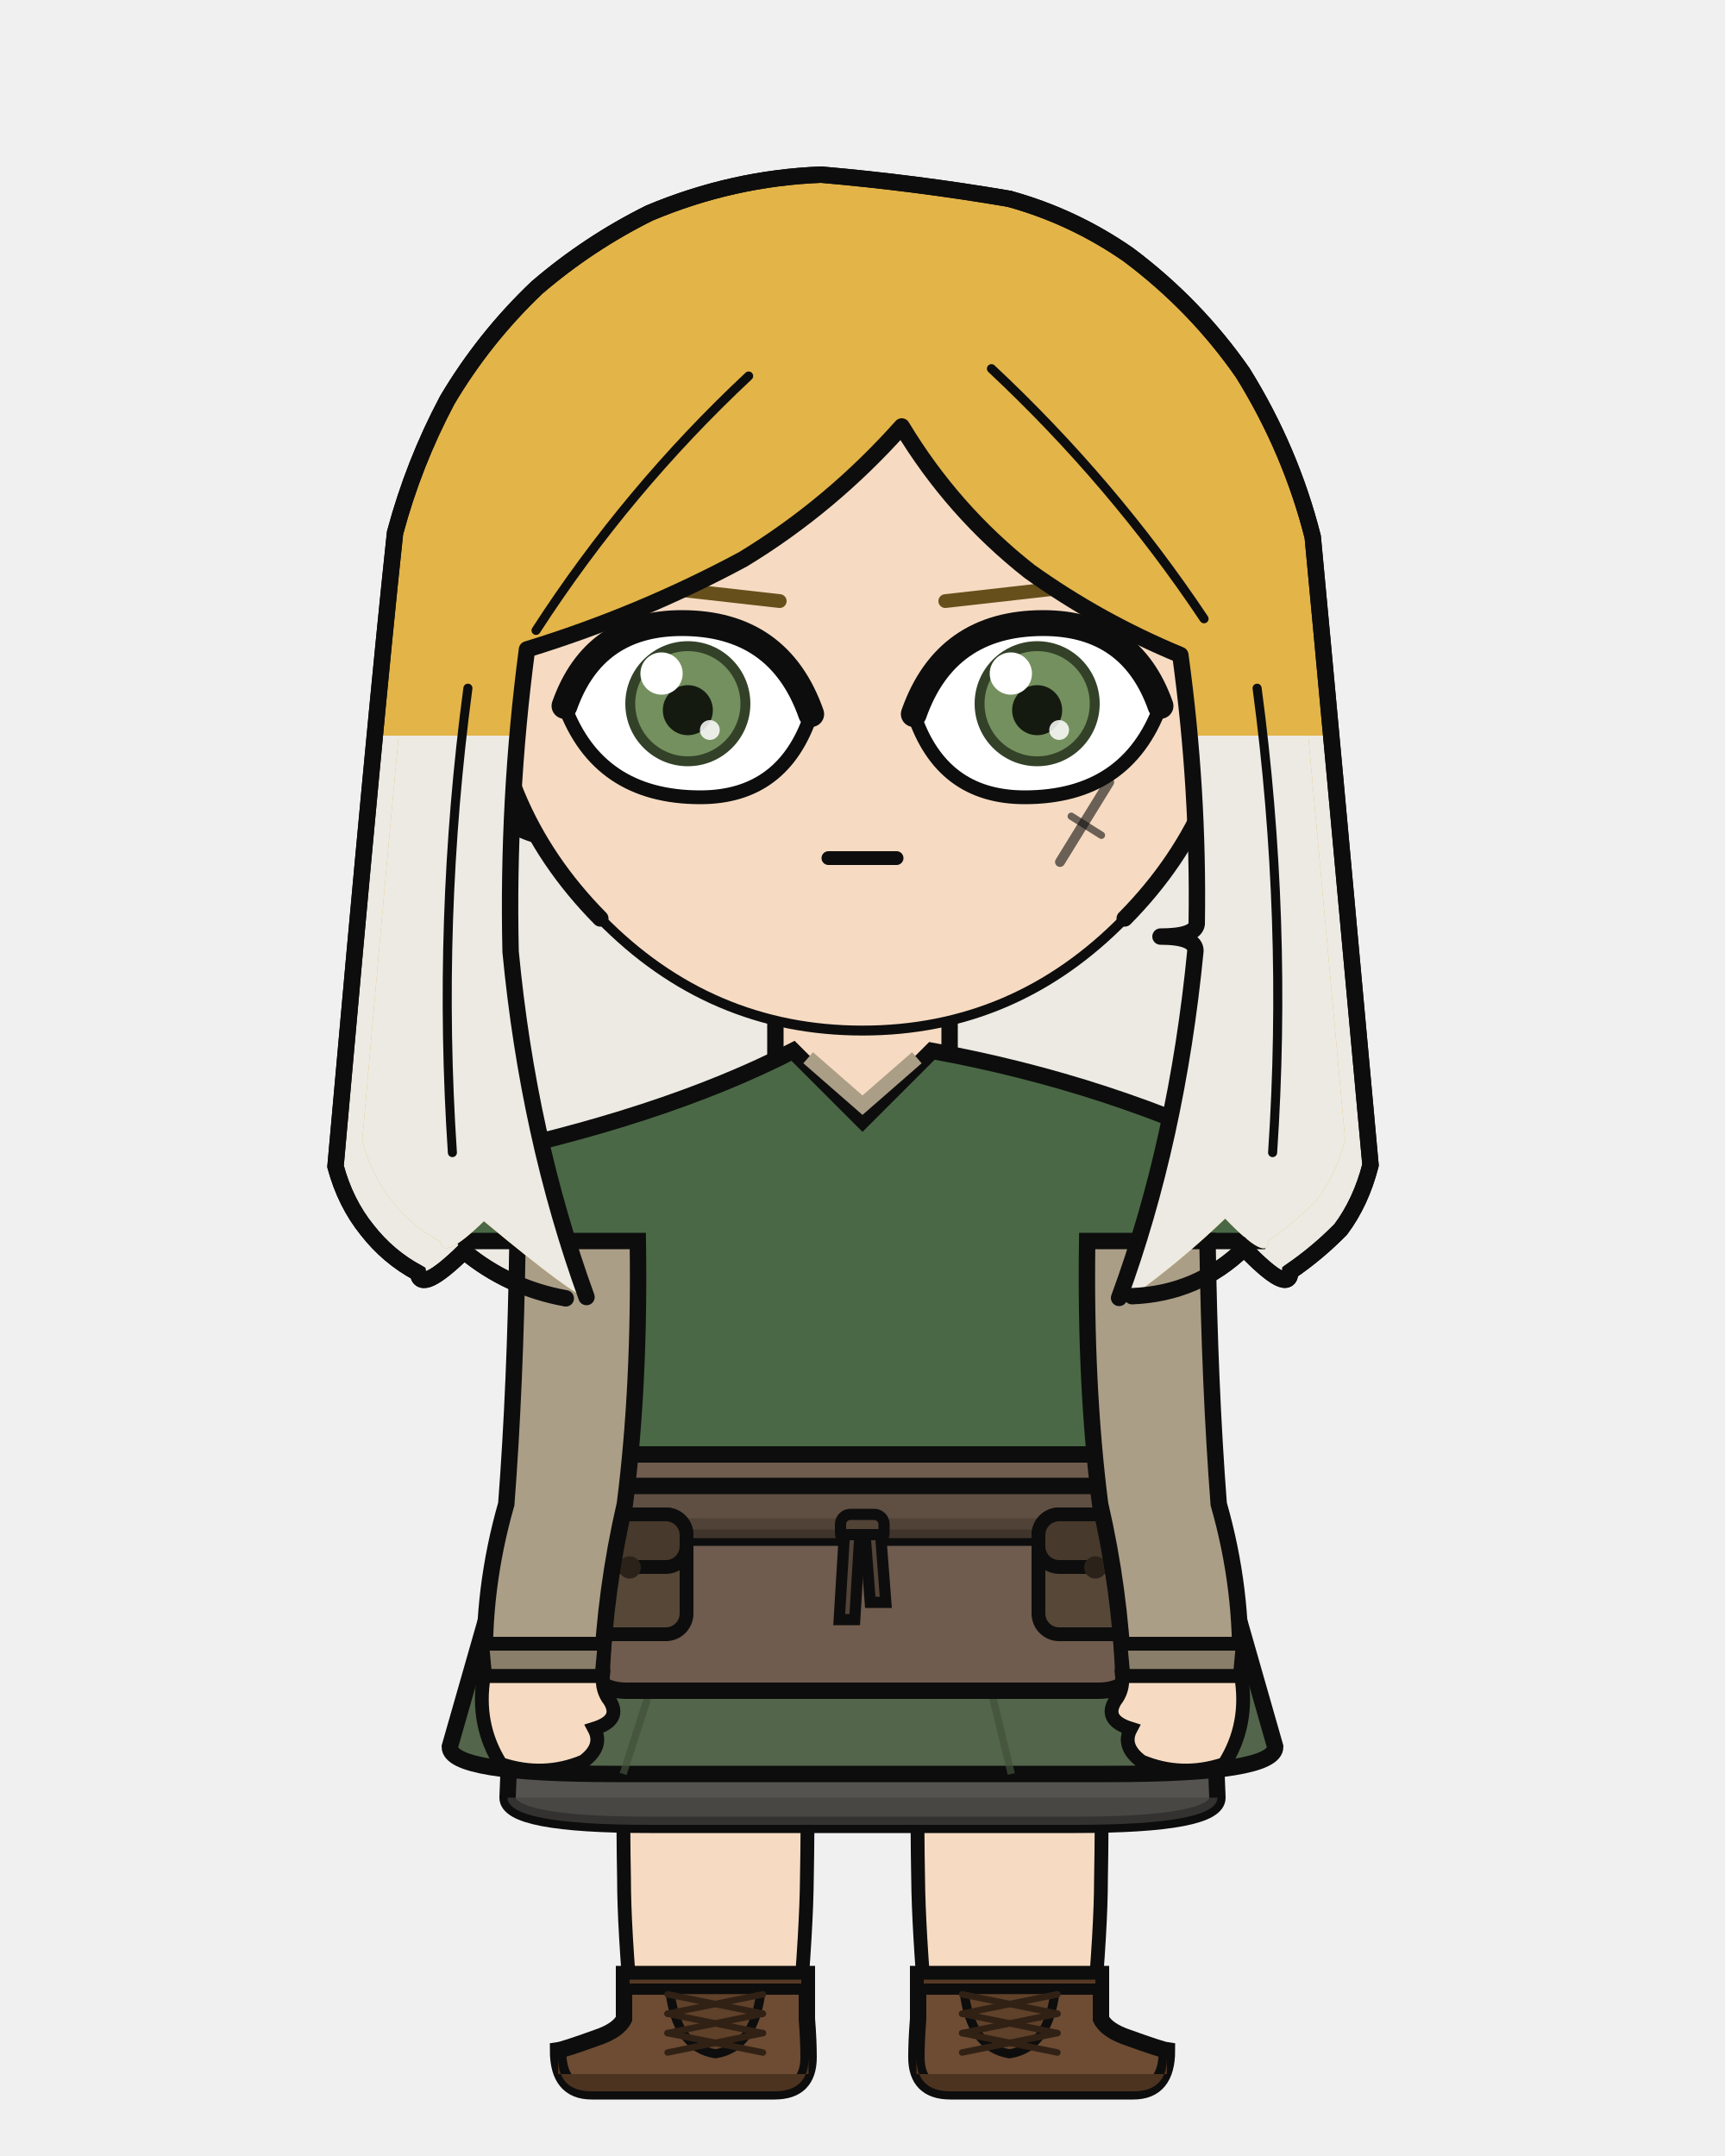
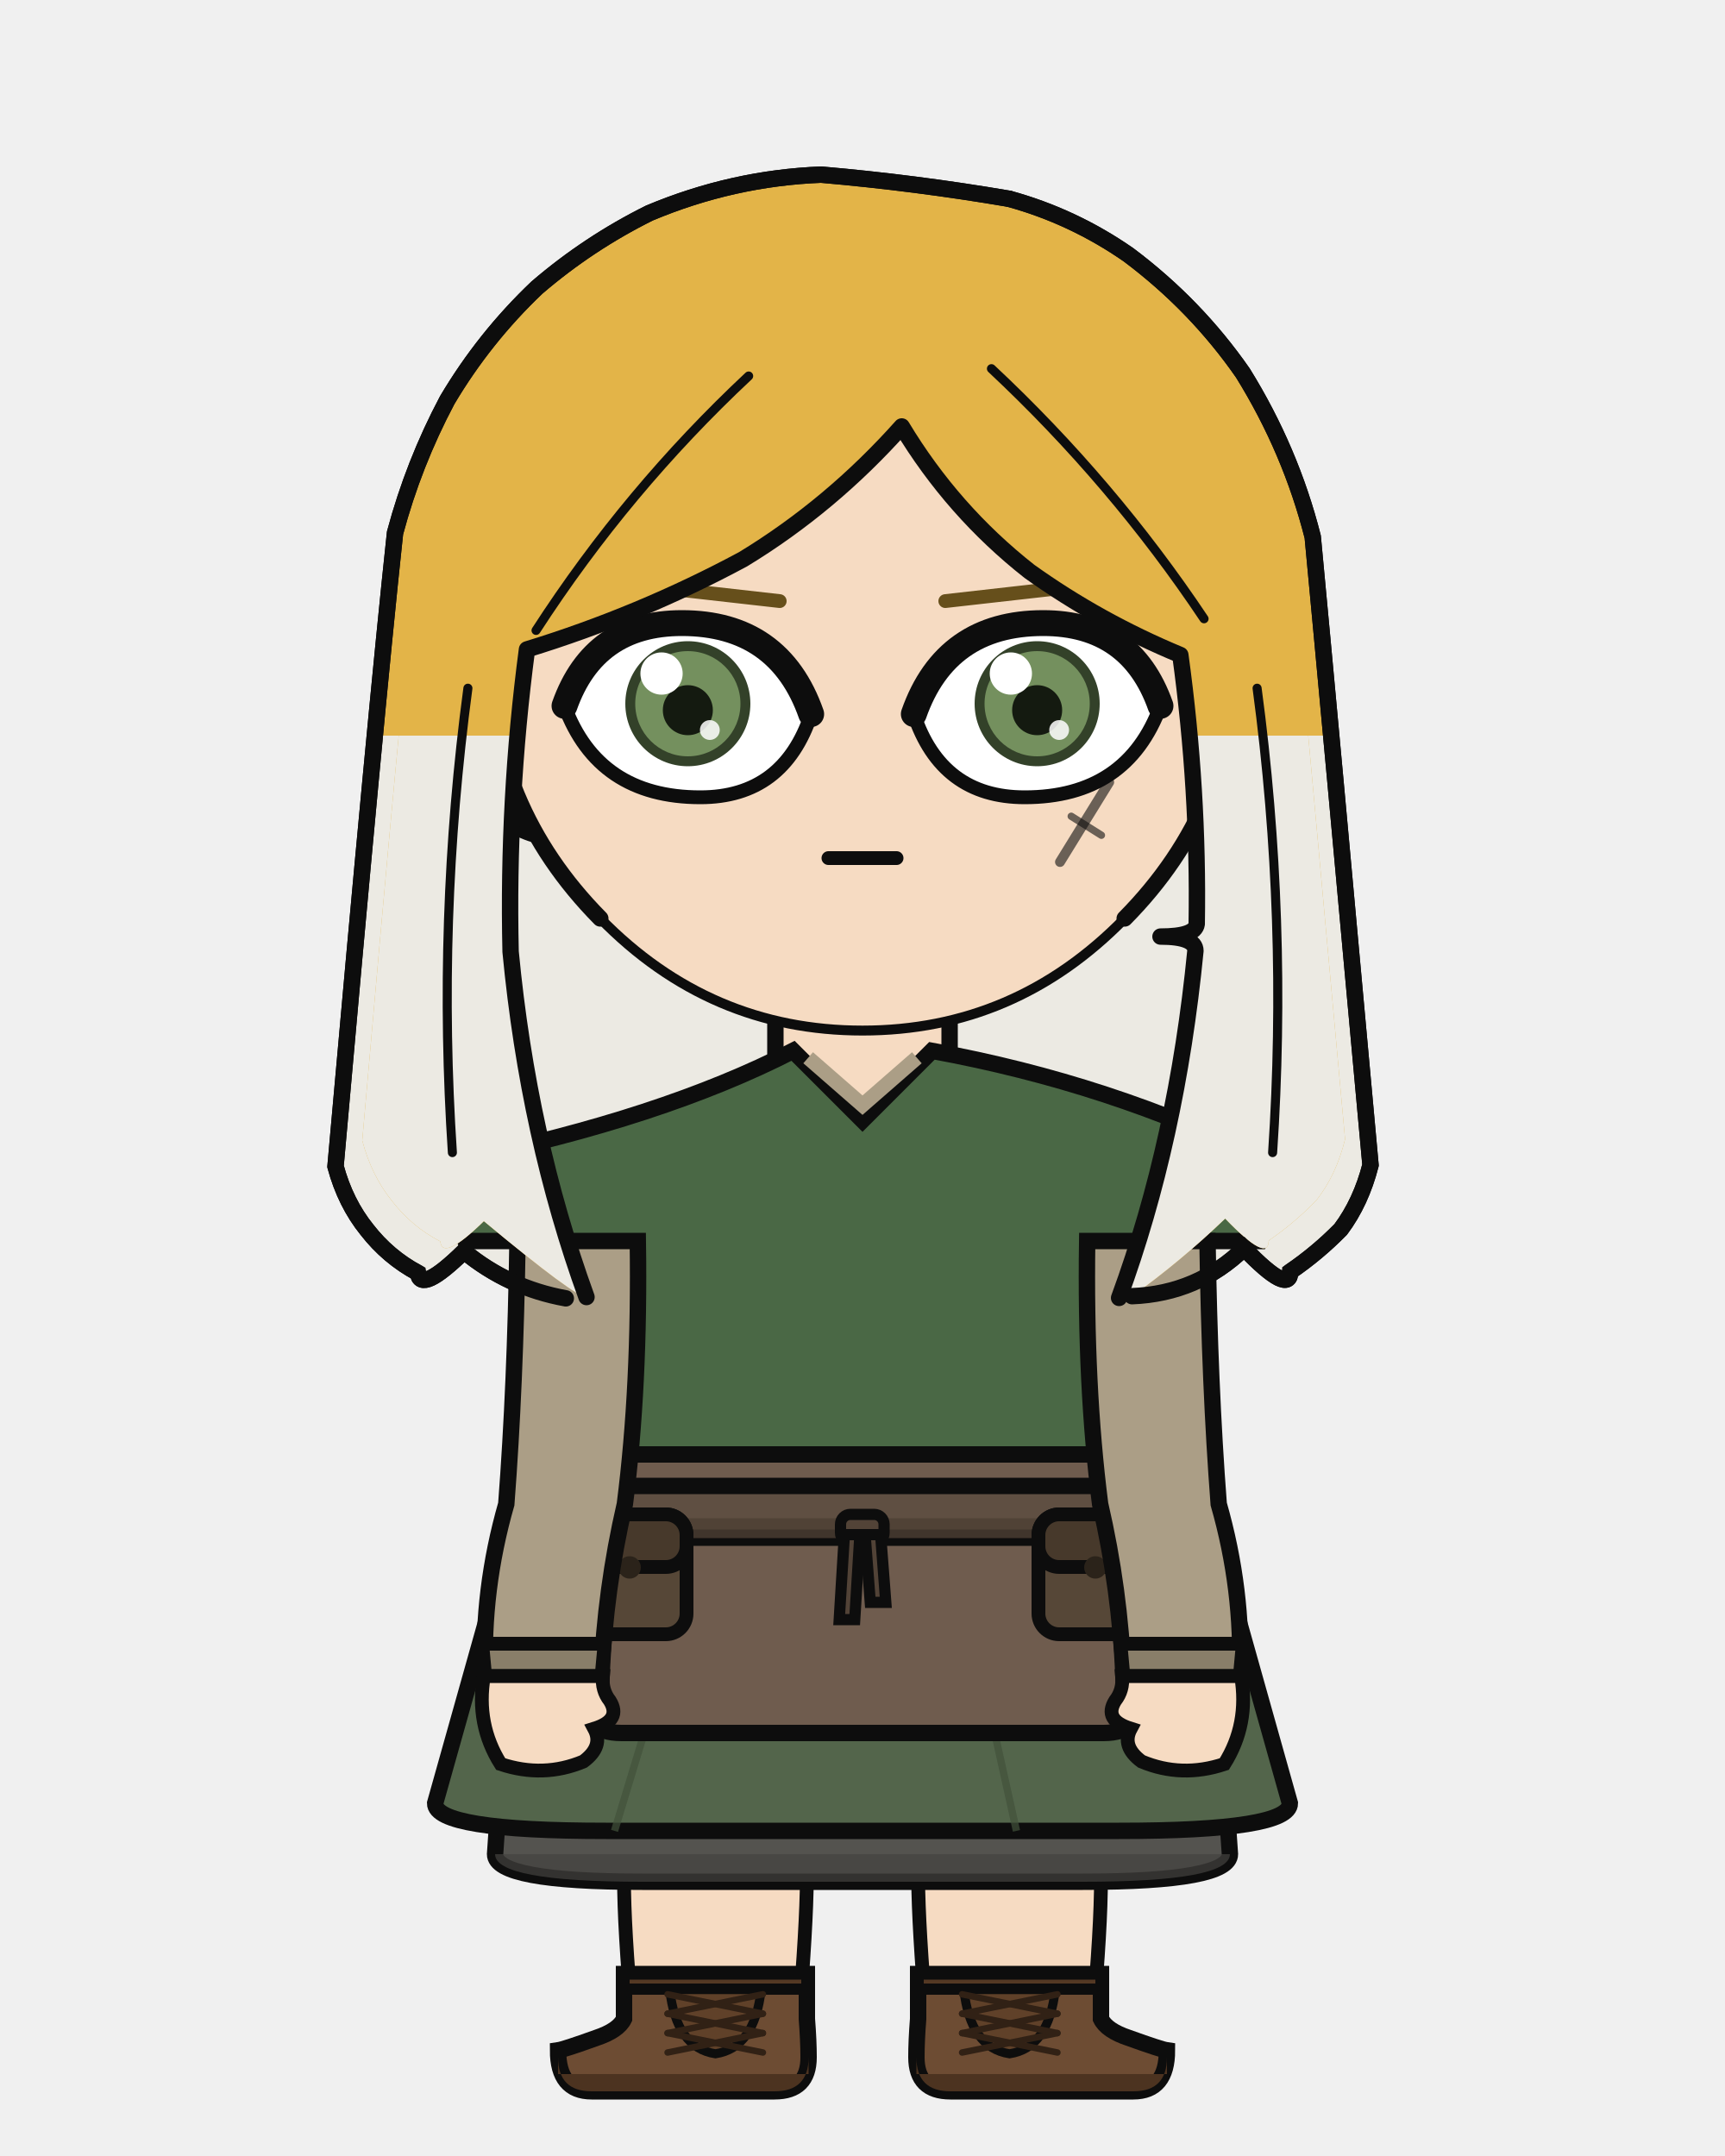
<svg xmlns="http://www.w3.org/2000/svg" width="400" height="500" viewBox="0 0 400 500">
  <defs>
    <clipPath id="hair-tips">
      <path d="M 55.8 170.6 Q 91.3 207.5 126.8 244.5 Q 124.7 243.8 122.7 243.2 Q 120.6 242.4 118.6 241.5 Q 116.7 240.5 114.8 239.5 Q 113.0 238.4 111.1 237.2 Q 109.4 235.9 107.6 234.5 Q 106.0 236.0 104.5 237.4 Q 103.2 238.4 101.9 239.5 Q 100.9 240.1 99.9 240.7 Q 99.1 240.9 98.4 241.2 Q 97.9 241.0 97.4 240.8 Q 97.2 240.1 96.9 239.5 Q 95.8 238.9 94.7 238.2 Q 93.6 237.5 92.5 236.8 Q 91.5 236.0 90.5 235.2 Q 89.5 234.3 88.6 233.5 Q 87.7 232.5 86.8 231.6 Q 85.9 230.5 85.1 229.5 Q 84.3 228.4 83.5 227.4 Q 82.8 226.3 82.1 225.1 Q 81.4 223.9 80.8 222.7 Q 80.2 221.5 79.7 220.2 Q 79.2 218.9 78.7 217.6 Q 78.3 216.2 77.8 214.8 Q 79.3 198.2 80.8 181.6 Q 82.1 176.1 83.5 170.6 Q 84.7 170.6 85.9 170.6 Q 87.0 170.6 88.1 170.6 Q 89.0 170.6 89.9 170.6 Q 90.8 170.6 91.6 170.6 Q 92.3 170.6 93.1 170.6 Q 94.0 170.6 94.8 170.6 Q 95.8 170.6 96.8 170.6 Q 97.8 170.6 98.9 170.6 Q 100.0 170.6 101.2 170.6 Q 102.5 170.6 103.7 170.6 Q 105.2 170.6 106.7 170.6 Q 108.2 170.6 109.8 170.6 Q 111.5 170.6 113.2 170.6 Q 115.0 170.6 116.7 170.6 Q 118.6 170.6 120.5 170.6 Q 122.5 170.6 124.5 170.6 Q 126.5 170.6 128.6 170.6 Q 130.7 170.6 132.8 170.6 Q 134.9 170.6 137.1 170.6 Q 139.3 170.6 141.5 170.6 Q 143.7 170.6 146.0 170.6 Q 148.3 170.6 150.6 170.6 Q 153.9 170.6 157.1 170.6 Q 160.4 170.6 163.6 170.6 Q 166.9 170.6 170.2 170.6 Q 173.5 170.6 176.9 170.6 Q 180.2 170.6 183.6 170.6 Q 187.0 170.6 190.4 170.6 Q 194.1 170.6 197.7 170.6 Q 201.3 170.6 205.0 170.6 Q 208.6 170.6 212.3 170.6 Q 215.9 170.6 219.5 170.6 Q 223.1 170.6 226.7 170.6 Q 230.4 170.6 234.0 170.6 Q 236.4 170.6 238.9 170.6 Q 241.3 170.6 243.7 170.6 Q 246.0 170.6 248.4 170.6 Q 250.7 170.6 252.9 170.6 Q 255.2 170.6 257.4 170.6 Q 259.5 170.6 261.7 170.6 Q 264.2 170.6 266.8 170.6 Q 269.2 170.6 271.6 170.6 Q 273.8 170.6 276.1 170.6 Q 278.2 170.6 280.4 170.6 Q 282.4 170.6 284.4 170.6 Q 286.3 170.6 288.2 170.6 Q 289.9 170.6 291.7 170.6 Q 293.3 170.6 294.9 170.6 Q 296.3 170.6 297.8 170.6 Q 299.0 170.6 300.3 170.6 Q 301.4 170.6 302.5 170.6 Q 303.4 170.6 304.4 170.6 Q 305.1 170.6 305.8 170.6 Q 306.7 170.6 307.6 170.6 Q 308.6 170.6 309.7 170.6 Q 310.8 170.6 312.0 170.6 Q 313.4 175.9 314.7 181.2 Q 316.2 197.9 317.8 214.6 Q 317.4 216.0 317.0 217.4 Q 316.5 218.7 316.1 220.0 Q 315.5 221.3 315.0 222.6 Q 314.4 223.8 313.8 225.0 Q 313.1 226.1 312.4 227.3 Q 311.6 228.3 310.9 229.4 Q 310.0 230.3 309.1 231.2 Q 308.1 232.1 307.2 233.0 Q 306.2 233.8 305.3 234.7 Q 304.3 235.5 303.3 236.3 Q 302.3 237.0 301.3 237.8 Q 300.2 238.5 299.2 239.3 Q 299.0 239.9 298.9 240.6 Q 298.4 240.9 298.0 241.1 Q 297.2 240.9 296.5 240.7 Q 295.4 240.0 294.4 239.3 Q 293.1 238.2 291.8 237.1 Q 290.1 235.5 288.5 233.9 Q 286.7 235.5 284.8 237.1 Q 282.8 238.4 280.8 239.8 Q 278.7 240.8 276.6 241.9 Q 274.4 242.7 272.1 243.5 Q 269.8 244.0 267.4 244.5 Q 265.0 244.7 262.5 245.0 Q 303.3 207.8 344.2 170.6 Q 344.2 279.6 344.2 388.6 Q 200.0 388.6 55.8 388.6 Q 55.8 279.6 55.8 170.6 Z" />
    </clipPath>
    <clipPath id="hair-front">
      <path d="M 136.0 300.8 Q 122.5 263.6 118.4 220.7 Q 117.6 185.4 122.2 150.6 Q 148.3 142.6 172.3 129.7 Q 192.7 117.3 209.1 98.9 Q 220.9 118.5 238.7 132.5 Q 254.9 144.1 273.7 151.9 Q 278.0 183.2 277.5 214.3 Q 277.1 217.2 269.1 217.2 Q 277.2 217.2 277.2 220.5 Q 272.9 264.5 259.5 301.0 Q 261.0 300.8 262.5 300.6 Q 273.8 292.5 284.1 282.6 Q 294.1 293.0 294.2 287.7 Q 300.2 283.6 305.3 278.3 Q 309.9 272.4 311.9 264.2 Q 302.8 164.0 299.2 125.8 Q 294.3 106.7 283.8 89.7 Q 273.4 74.7 258.6 63.6 Q 246.5 55.2 232.3 51.3 Q 211.7 47.8 190.9 46.0 Q 171.4 46.7 153.1 54.4 Q 139.7 61.1 128.3 70.9 Q 116.6 81.9 108.5 95.6 Q 101.1 109.6 97.0 124.9 Q 92.7 164.7 84.0 264.5 Q 86.1 272.5 90.8 278.4 Q 95.5 284.5 102.1 287.9 Q 102.6 292.6 112.2 283.2 Q 133.6 301.0 136.0 300.8 Z" />
    </clipPath>
  </defs>
  <path d="M 131.2 301.1 Q 117.9 298.7 107.6 290.2 Q 97.5 300.1 96.9 295.2 Q 90.0 291.5 85.1 285.2 Q 80.1 279.0 77.8 270.5 Q 87.1 165.5 91.6 123.6 Q 95.9 107.5 103.7 92.8 Q 112.3 78.3 124.5 66.7 Q 136.5 56.4 150.6 49.4 Q 169.9 41.3 190.4 40.5 Q 212.3 42.4 234.0 46.1 Q 248.9 50.2 261.7 59.1 Q 277.3 70.8 288.2 86.5 Q 299.3 104.4 304.4 124.5 Q 308.2 164.7 317.8 270.2 Q 315.6 278.8 310.9 285.1 Q 305.5 290.6 299.2 294.9 Q 299.1 300.5 288.5 289.5 Q 277.7 300.0 262.5 300.6 Q 196.8 315.2 131.2 301.1 Z" fill="#e3b448" />
  <path d="M 131.2 301.1 Q 117.9 298.7 107.6 290.2 Q 97.5 300.1 96.9 295.2 Q 90.0 291.5 85.1 285.2 Q 80.1 279.0 77.8 270.5 Q 87.1 165.5 91.6 123.6 Q 95.9 107.5 103.7 92.8 Q 112.3 78.3 124.5 66.7 Q 136.5 56.4 150.6 49.4 Q 169.9 41.3 190.4 40.5 Q 212.3 42.4 234.0 46.1 Q 248.9 50.2 261.7 59.1 Q 277.3 70.8 288.2 86.5 Q 299.3 104.4 304.4 124.5 Q 308.2 164.7 317.8 270.2 Q 315.6 278.8 310.9 285.1 Q 305.5 290.6 299.2 294.9 Q 299.1 300.5 288.5 289.5 Q 277.7 300.0 262.5 300.6 Q 196.8 315.2 131.2 301.1 Z" fill="#eceae3" clip-path="url(#hair-tips)" />
  <path d="M 131.2 301.1 Q 117.9 298.7 107.6 290.2 Q 97.5 300.1 96.9 295.2 Q 90.0 291.5 85.1 285.2 Q 80.1 279.0 77.8 270.5 Q 87.1 165.5 91.6 123.6 Q 95.9 107.5 103.7 92.8 Q 112.3 78.3 124.5 66.7 Q 136.5 56.4 150.6 49.4 Q 169.9 41.3 190.4 40.5 Q 212.3 42.4 234.0 46.1 Q 248.9 50.2 261.7 59.1 Q 277.3 70.8 288.2 86.5 Q 299.3 104.4 304.4 124.5 Q 308.2 164.7 317.8 270.2 Q 315.6 278.8 310.9 285.1 Q 305.5 290.6 299.2 294.9 Q 299.1 300.5 288.5 289.5 Q 277.7 300.0 262.5 300.6 Q 196.8 315.2 131.2 301.1 Z" fill="none" stroke="#0d0d0d" stroke-width="3.8" stroke-linecap="round" stroke-linejoin="round" />
  <rect x="179.8" y="225.4" width="40.3" height="40.5" rx="14.1" fill="#f6dbc2" />
  <line x1="179.8" y1="225.4" x2="179.8" y2="265.9" stroke="#0d0d0d" stroke-width="3.8" />
  <line x1="220.2" y1="225.4" x2="220.2" y2="265.9" stroke="#0d0d0d" stroke-width="3.8" />
  <path d="M 144.5 404.1 L 187.3 404.1 Q 187.3 426.2 187.1 435.7 Q 187.0 447.1 185.2 468.2 L 146.6 468.2 Q 144.7 447.1 144.7 435.7 Q 144.5 426.2 144.5 404.1 Z" fill="#f6dbc2" stroke="#0d0d0d" stroke-width="3.2" />
  <path d="M 187.1 457.8 L 187.1 468.2 Q 187.5 473.3 187.5 477.1 Q 187.5 485.0 179.6 485.0 L 137.2 485.0 Q 129.4 485.0 129.4 475.5 Q 130.8 475.3 138.3 472.6 Q 143.4 470.9 144.7 468.2 L 144.7 457.8 Z" fill="#6d4c33" stroke="#0d0d0d" stroke-width="3.8" />
  <path d="M 187.5 481.0 L 129.4 481.0 L 129.4 477.1 Q 129.4 485.0 137.2 485.0 L 179.6 485.0 Q 187.5 485.0 187.5 477.1 Z" fill="#4c3320" />
  <rect x="144.7" y="457.8" width="42.4" height="3.5" fill="#553924" stroke="#0d0d0d" stroke-width="2.6" />
  <path d="M 155.3 461.4 L 176.5 461.4 Q 175.0 474.9 165.9 476.3 Q 156.8 474.9 155.3 461.4 Z" fill="#604129" stroke="#0d0d0d" stroke-width="2.1" />
  <line x1="176.9" y1="462.5" x2="154.8" y2="467.0" stroke="#312115" stroke-width="1.5" stroke-linecap="round" />
  <line x1="154.8" y1="462.5" x2="176.9" y2="467.0" stroke="#312115" stroke-width="1.5" stroke-linecap="round" />
  <line x1="176.9" y1="467.0" x2="154.8" y2="471.5" stroke="#312115" stroke-width="1.5" stroke-linecap="round" />
  <line x1="154.8" y1="467.0" x2="176.9" y2="471.5" stroke="#312115" stroke-width="1.5" stroke-linecap="round" />
  <line x1="176.9" y1="471.5" x2="154.8" y2="476.0" stroke="#312115" stroke-width="1.5" stroke-linecap="round" />
  <line x1="154.8" y1="471.5" x2="176.9" y2="476.0" stroke="#312115" stroke-width="1.5" stroke-linecap="round" />
  <path d="M 212.7 404.1 L 255.5 404.1 Q 255.5 426.2 255.3 435.7 Q 255.3 447.1 253.4 468.2 L 214.8 468.2 Q 213.0 447.1 212.9 435.7 Q 212.7 426.2 212.7 404.1 Z" fill="#f6dbc2" stroke="#0d0d0d" stroke-width="3.2" />
  <path d="M 212.9 457.8 L 212.9 468.2 Q 212.5 473.3 212.5 477.1 Q 212.5 485.0 220.4 485.0 L 262.8 485.0 Q 270.6 485.0 270.6 475.5 Q 269.2 475.3 261.7 472.6 Q 256.6 470.9 255.3 468.2 L 255.3 457.8 Z" fill="#6d4c33" stroke="#0d0d0d" stroke-width="3.8" />
  <path d="M 212.5 481.0 L 270.6 481.0 L 270.6 477.1 Q 270.6 485.0 262.8 485.0 L 220.4 485.0 Q 212.5 485.0 212.5 477.1 Z" fill="#4c3320" />
  <rect x="212.9" y="457.8" width="42.4" height="3.5" fill="#553924" stroke="#0d0d0d" stroke-width="2.6" />
  <path d="M 223.5 461.4 L 244.7 461.4 Q 243.2 474.9 234.1 476.3 Q 225.0 474.9 223.5 461.4 Z" fill="#604129" stroke="#0d0d0d" stroke-width="2.1" />
  <line x1="245.2" y1="462.5" x2="223.1" y2="467.0" stroke="#312115" stroke-width="1.5" stroke-linecap="round" />
  <line x1="223.1" y1="462.5" x2="245.2" y2="467.0" stroke="#312115" stroke-width="1.5" stroke-linecap="round" />
  <line x1="245.2" y1="467.0" x2="223.1" y2="471.5" stroke="#312115" stroke-width="1.5" stroke-linecap="round" />
  <line x1="223.1" y1="467.0" x2="245.2" y2="471.5" stroke="#312115" stroke-width="1.5" stroke-linecap="round" />
  <line x1="245.2" y1="471.5" x2="223.1" y2="476.0" stroke="#312115" stroke-width="1.5" stroke-linecap="round" />
  <line x1="223.1" y1="471.5" x2="245.2" y2="476.0" stroke="#312115" stroke-width="1.5" stroke-linecap="round" />
-   <path d="M 120.4 348.8 L 117.7 416.9 Q 117.7 423.2 150.6 423.2 L 249.4 423.2 Q 282.3 423.2 282.3 416.9 L 279.6 348.8 Z" fill="#54534f" stroke="#0d0d0d" stroke-width="3.8" />
-   <path d="M 117.7 416.9 L 117.7 416.9 Q 117.7 423.2 150.6 423.2 L 249.4 423.2 Q 282.3 423.2 282.3 416.9 L 282.3 416.9 Z" fill="#43423f" opacity="0.7" />
-   <path d="M 120.4 348.8 L 104.3 405.1 Q 104.3 411.4 142.6 411.4 L 257.4 411.4 Q 295.7 411.4 295.7 405.1 L 279.6 348.8 Z" fill="#53654b" stroke="#0d0d0d" stroke-width="3.8" />
-   <line x1="158.6" y1="367.6" x2="144.5" y2="411.4" stroke="#41513a" stroke-width="1.7" opacity="0.7" />
-   <line x1="223.9" y1="367.6" x2="234.5" y2="411.4" stroke="#41513a" stroke-width="1.7" opacity="0.7" />
+   <path d="M 120.4 348.8 L 114.8 430.0 Q 114.8 436.4 148.9 436.4 L 251.1 436.4 Q 285.2 436.4 285.2 430.0 L 279.6 348.8 Z" fill="#54534f" stroke="#0d0d0d" stroke-width="3.8" />
+   <path d="M 114.8 430.0 L 114.8 430.0 Q 114.8 436.4 148.9 436.4 L 251.1 436.4 Q 285.2 436.4 285.2 430.0 L 285.2 430.0 Z" fill="#43423f" opacity="0.7" />
+   <path d="M 120.4 348.8 L 100.9 418.2 Q 100.9 424.6 140.5 424.6 L 259.5 424.6 Q 299.1 424.6 299.1 418.2 L 279.6 348.8 Z" fill="#53654b" stroke="#0d0d0d" stroke-width="3.8" />
+   <line x1="158.6" y1="371.5" x2="142.5" y2="424.6" stroke="#41513a" stroke-width="1.7" opacity="0.7" />
+   <line x1="223.9" y1="371.5" x2="235.7" y2="424.6" stroke="#41513a" stroke-width="1.7" opacity="0.7" />
  <path d="M 183.9 243.7 Q 153.5 259.3 106.9 268.9 Q 104.1 279.3 107.9 287.8 L 122.9 287.8 Q 122.9 321.4 121.6 348.8 Q 113.0 364.6 113.0 377.5 L 287.0 377.5 Q 287.0 364.6 278.4 348.8 Q 277.1 321.4 277.1 287.8 L 292.1 287.8 Q 295.9 279.3 293.1 268.9 Q 257.7 251.3 216.1 243.7 L 200.0 259.8 Z" fill="#4a6845" stroke="#0d0d0d" stroke-width="3.8" />
  <path d="M 187.4 245.3 L 200.0 256.3 L 212.6 245.3" fill="none" stroke="#ab9e86" stroke-width="3.4" />
-   <path d="M 142.0 337.3 L 136.5 383.3 Q 136.5 392.1 145.4 392.1 L 254.6 392.1 Q 263.5 392.1 263.5 383.3 L 258.0 337.3 Z" fill="#6f5c4e" stroke="#0d0d0d" stroke-width="3.8" />
+   <path d="M 142.0 337.3 L 135.0 392.8 Q 135.0 401.9 144.1 401.9 L 255.9 401.9 Q 265.0 401.9 265.0 392.8 L 258.0 337.3 Z" fill="#6f5c4e" stroke="#0d0d0d" stroke-width="3.8" />
  <rect x="119.2" y="344.6" width="161.6" height="12.0" rx="2.2" fill="#5f4f42" stroke="#0d0d0d" stroke-width="3.8" />
  <rect x="119.2" y="352.1" width="161.6" height="4.6" rx="2.2" fill="#4c3e33" opacity="0.8" />
  <rect x="194.9" y="351.2" width="10.1" height="6.6" rx="2.3" fill="#524337" stroke="#0d0d0d" stroke-width="2.6" />
  <path d="M 195.8 355.9 L 199.4 355.9 L 198.2 375.6 L 194.6 375.6 Z" fill="#524337" stroke="#0d0d0d" stroke-width="2.6" />
  <path d="M 200.6 355.9 L 204.2 355.9 L 205.4 371.6 L 201.8 371.6 Z" fill="#524337" stroke="#0d0d0d" stroke-width="2.6" />
  <rect x="132.8" y="351.2" width="26.4" height="27.8" rx="4.8" fill="#564737" stroke="#0d0d0d" stroke-width="3.2" />
  <rect x="132.8" y="351.2" width="26.4" height="12.2" rx="4.8" fill="#47392b" stroke="#0d0d0d" stroke-width="3.2" />
  <circle cx="146.0" cy="363.5" r="2.6" fill="#2b231a" />
  <rect x="240.8" y="351.2" width="26.4" height="27.8" rx="4.8" fill="#564737" stroke="#0d0d0d" stroke-width="3.2" />
  <rect x="240.8" y="351.2" width="26.4" height="12.2" rx="4.8" fill="#47392b" stroke="#0d0d0d" stroke-width="3.2" />
  <circle cx="254.0" cy="363.5" r="2.6" fill="#2b231a" />
  <path d="M 147.9 287.8 L 120.0 287.8 Q 119.5 321.4 117.4 348.8 Q 111.7 368.7 112.5 388.7 L 139.5 388.7 Q 140.3 368.7 144.9 348.8 Q 148.4 321.4 147.9 287.8 Z" fill="#ab9e86" stroke="#0d0d0d" stroke-width="3.8" />
  <path d="M 111.8 381.2 L 140.2 381.2 L 139.5 388.7 L 112.5 388.7 Z" fill="#897e69" stroke="#0d0d0d" stroke-width="3.2" />
  <path d="M 112.2 388.7 Q 110.3 399.9 116.1 409.1 Q 126.0 412.4 135.3 408.5 Q 140.0 405.0 137.8 400.9 Q 144.2 398.9 141.4 394.4 Q 139.5 392.0 139.8 388.7 Z" fill="#f6dbc2" stroke="#0d0d0d" stroke-width="3.2" />
  <path d="M 252.1 287.8 L 280.0 287.8 Q 280.5 321.4 282.6 348.8 Q 288.3 368.7 287.5 388.7 L 260.5 388.7 Q 259.7 368.7 255.1 348.8 Q 251.6 321.4 252.1 287.8 Z" fill="#ab9e86" stroke="#0d0d0d" stroke-width="3.8" />
  <path d="M 259.8 381.2 L 288.2 381.2 L 287.5 388.7 L 260.5 388.7 Z" fill="#897e69" stroke="#0d0d0d" stroke-width="3.2" />
  <path d="M 287.8 388.7 Q 289.7 399.9 283.9 409.1 Q 274.0 412.4 264.7 408.5 Q 260.0 405.0 262.2 400.9 Q 255.8 398.9 258.6 394.4 Q 260.5 392.0 260.2 388.7 Z" fill="#f6dbc2" stroke="#0d0d0d" stroke-width="3.2" />
  <path d="M 113.1 153.2 Q 108.1 153.5 104.9 158.7 Q 102.2 164.3 104.0 173.5 Q 106.7 180.0 110.7 184.8 Q 118.2 192.2 124.7 193.7 Z" fill="#f6dbc2" />
  <path d="M 113.1 153.2 Q 108.1 153.5 104.9 158.7 Q 102.2 164.3 104.0 173.5 Q 106.7 180.0 110.7 184.8 Q 118.2 192.2 124.7 193.7" fill="none" stroke="#0d0d0d" stroke-width="3.8" stroke-linecap="round" />
  <path d="M 106.6 169.6 Q 105.6 165.1 106.4 163.5 Q 107.3 162.5 108.9 163.7 Q 110.8 166.9 112.9 170.5 Q 110.9 170.6 112.6 178.1 Q 115.4 182.8 117.1 182.8" fill="none" stroke="#0d0d0d" stroke-width="2.1" stroke-linecap="round" />
  <path d="M 286.9 153.2 Q 291.9 153.5 295.1 158.7 Q 297.8 164.3 296.0 173.5 Q 293.3 180.0 289.3 184.8 Q 281.8 192.2 275.3 193.7 Z" fill="#f6dbc2" />
  <path d="M 286.9 153.2 Q 291.9 153.5 295.1 158.7 Q 297.8 164.3 296.0 173.5 Q 293.3 180.0 289.3 184.8 Q 281.8 192.2 275.3 193.7" fill="none" stroke="#0d0d0d" stroke-width="3.8" stroke-linecap="round" />
  <path d="M 293.4 169.6 Q 294.4 165.1 293.6 163.5 Q 292.7 162.5 291.1 163.7 Q 289.2 166.9 287.1 170.5 Q 289.1 170.6 287.4 178.1 Q 284.6 182.8 282.9 182.8" fill="none" stroke="#0d0d0d" stroke-width="2.1" stroke-linecap="round" />
  <path d="M 200.0 62.6 Q 236.1 62.6 261.6 88.3 Q 287.1 114.1 286.9 150.6 Q 286.4 187.1 260.8 213.0 Q 235.4 239.0 200.0 239.0 Q 164.6 239.0 139.2 213.0 Q 113.6 187.1 113.1 150.6 Q 112.9 114.1 138.4 88.3 Q 163.9 62.6 200.0 62.6 Z" fill="#f6dbc2" />
  <path d="M 139.2 213.0 Q 113.6 187.1 113.1 150.6 Q 112.9 114.1 138.4 88.3 Q 163.9 62.6 200.0 62.6 Q 236.1 62.6 261.6 88.3 Q 287.1 114.1 286.9 150.6 Q 286.4 187.1 260.8 213.0" fill="none" stroke="#0d0d0d" stroke-width="3.8" stroke-linecap="round" />
  <path d="M 260.8 213.0 Q 235.4 239.0 200.0 239.0 Q 164.6 239.0 139.2 213.0" fill="none" stroke="#0d0d0d" stroke-width="2.3" stroke-linecap="round" />
  <line x1="180.8" y1="139.4" x2="138.3" y2="134.6" stroke="#664f1b" stroke-width="3.2" stroke-linecap="round" />
  <defs>
    <clipPath id="eye-l">
      <path d="M 188.1 165.6 Q 180.7 144.5 158.1 144.5 Q 137.7 144.5 130.9 163.7 Q 138.7 184.9 162.4 184.9 Q 181.7 184.9 188.1 165.6 Z" />
    </clipPath>
  </defs>
  <path d="M 188.1 165.6 Q 180.7 144.5 158.1 144.5 Q 137.7 144.5 130.9 163.7 Q 138.7 184.9 162.4 184.9 Q 181.7 184.9 188.1 165.6 Z" fill="white" stroke="#0d0d0d" stroke-width="3.2" />
  <g clip-path="url(#eye-l)">
    <circle cx="159.5" cy="163.2" r="14.5" fill="#334129" />
    <circle cx="159.5" cy="163.2" r="12.2" fill="#74905e" />
    <circle cx="159.5" cy="164.7" r="5.8" fill="#141a10" />
    <circle cx="153.4" cy="156.2" r="4.9" fill="white" />
    <circle cx="164.6" cy="169.3" r="2.3" fill="white" opacity="0.85" />
  </g>
  <path d="M 188.1 165.6 Q 180.7 144.5 158.1 144.5 Q 137.7 144.5 130.9 163.7" fill="none" stroke="#0d0d0d" stroke-width="6.0" stroke-linecap="round" />
  <line x1="219.2" y1="139.4" x2="261.7" y2="134.6" stroke="#664f1b" stroke-width="3.2" stroke-linecap="round" />
  <defs>
    <clipPath id="eye-r">
      <path d="M 211.9 165.6 Q 219.3 144.5 241.9 144.5 Q 262.3 144.5 269.1 163.7 Q 261.3 184.9 237.6 184.9 Q 218.3 184.9 211.9 165.6 Z" />
    </clipPath>
  </defs>
  <path d="M 211.9 165.6 Q 219.3 144.5 241.9 144.5 Q 262.3 144.5 269.1 163.7 Q 261.3 184.9 237.6 184.9 Q 218.3 184.9 211.9 165.6 Z" fill="white" stroke="#0d0d0d" stroke-width="3.2" />
  <g clip-path="url(#eye-r)">
    <circle cx="240.5" cy="163.2" r="14.5" fill="#334129" />
    <circle cx="240.5" cy="163.2" r="12.2" fill="#74905e" />
    <circle cx="240.5" cy="164.7" r="5.8" fill="#141a10" />
    <circle cx="234.4" cy="156.2" r="4.9" fill="white" />
    <circle cx="245.6" cy="169.3" r="2.3" fill="white" opacity="0.85" />
  </g>
  <path d="M 211.9 165.6 Q 219.3 144.5 241.9 144.5 Q 262.3 144.5 269.1 163.7" fill="none" stroke="#0d0d0d" stroke-width="6.0" stroke-linecap="round" />
  <path d="M 192.1 199.0 Q 200.0 199.0 207.9 199.0" fill="none" stroke="#0d0d0d" stroke-width="3.2" stroke-linecap="round" />
  <line x1="245.8" y1="199.9" x2="257.2" y2="181.4" stroke="#0d0d0d" stroke-width="2.3" stroke-linecap="round" opacity="0.6" />
  <line x1="248.4" y1="189.3" x2="255.4" y2="193.7" stroke="#0d0d0d" stroke-width="1.7" stroke-linecap="round" opacity="0.6" />
  <path d="M 136.0 300.8 Q 122.5 263.6 118.4 220.7 Q 117.6 185.4 122.2 150.6 Q 148.3 142.6 172.3 129.7 Q 192.7 117.3 209.1 98.9 Q 220.9 118.5 238.7 132.5 Q 254.9 144.1 273.7 151.9 Q 278.0 183.2 277.5 214.3 Q 277.1 217.2 269.1 217.2 Q 277.2 217.2 277.2 220.5 Q 272.9 264.5 259.5 301.0 Q 261.0 300.8 262.5 300.6 Q 273.8 292.5 284.1 282.6 Q 294.1 293.0 294.2 287.7 Q 300.2 283.6 305.3 278.3 Q 309.9 272.4 311.9 264.2 Q 302.8 164.0 299.2 125.8 Q 294.3 106.7 283.8 89.7 Q 273.4 74.7 258.6 63.6 Q 246.5 55.2 232.3 51.3 Q 211.7 47.8 190.9 46.0 Q 171.4 46.7 153.1 54.4 Q 139.7 61.1 128.3 70.9 Q 116.6 81.9 108.5 95.6 Q 101.1 109.6 97.0 124.9 Q 92.7 164.7 84.0 264.5 Q 86.1 272.5 90.8 278.4 Q 95.5 284.5 102.1 287.9 Q 102.6 292.6 112.2 283.2 Q 133.6 301.0 136.0 300.8 Z" fill="#e3b448" />
  <path d="M 136.0 300.8 Q 122.5 263.6 118.4 220.7 Q 117.6 185.4 122.2 150.6 Q 148.3 142.6 172.3 129.7 Q 192.7 117.3 209.1 98.9 Q 220.9 118.5 238.7 132.5 Q 254.9 144.1 273.7 151.9 Q 278.0 183.2 277.5 214.3 Q 277.1 217.2 269.1 217.2 Q 277.2 217.2 277.2 220.5 Q 272.9 264.5 259.5 301.0 Q 261.0 300.8 262.5 300.6 Q 273.8 292.5 284.1 282.6 Q 294.1 293.0 294.2 287.7 Q 300.2 283.6 305.3 278.3 Q 309.9 272.4 311.9 264.2 Q 302.8 164.0 299.2 125.8 Q 294.3 106.7 283.8 89.7 Q 273.4 74.7 258.6 63.6 Q 246.5 55.2 232.3 51.3 Q 211.7 47.8 190.9 46.0 Q 171.4 46.7 153.1 54.4 Q 139.7 61.1 128.3 70.9 Q 116.6 81.9 108.5 95.6 Q 101.1 109.6 97.0 124.9 Q 92.7 164.7 84.0 264.5 Q 86.1 272.5 90.8 278.4 Q 95.5 284.5 102.1 287.9 Q 102.6 292.6 112.2 283.2 Q 133.6 301.0 136.0 300.8 Z" fill="#eceae3" clip-path="url(#hair-tips)" />
  <path d="M 136.0 300.8 Q 122.5 263.6 118.4 220.7 Q 117.6 185.4 122.2 150.6 Q 148.3 142.6 172.3 129.7 Q 192.7 117.3 209.1 98.9 Q 220.9 118.5 238.7 132.5 Q 254.9 144.1 273.7 151.9 Q 278.0 183.2 277.5 214.3 Q 277.1 217.2 269.1 217.2 Q 277.2 217.2 277.2 220.5 Q 272.9 264.5 259.5 301.0" fill="none" stroke="#0d0d0d" stroke-width="3.8" stroke-linecap="round" stroke-linejoin="round" />
  <path d="M 262.5 300.6 Q 277.7 300.0 288.5 289.5 Q 299.1 300.5 299.2 294.9 Q 305.5 290.6 310.9 285.1 Q 315.6 278.8 317.8 270.2 Q 308.2 164.7 304.4 124.5 Q 299.3 104.4 288.2 86.5 Q 277.3 70.8 261.7 59.1 Q 248.9 50.2 234.0 46.1" fill="none" stroke="#0d0d0d" stroke-width="3.8" stroke-linecap="round" />
  <path d="M 131.2 301.1 Q 117.9 298.7 107.6 290.2 Q 97.5 300.1 96.9 295.2 Q 90.0 291.5 85.1 285.2 Q 80.1 279.0 77.8 270.5 Q 87.1 165.5 91.6 123.6 Q 95.9 107.5 103.7 92.8 Q 112.3 78.3 124.5 66.7 Q 136.5 56.4 150.6 49.4 Q 169.9 41.3 190.4 40.5 Q 212.3 42.4 234.0 46.1" fill="none" stroke="#0d0d0d" stroke-width="3.8" stroke-linecap="round" />
  <path d="M 173.6 87.2 Q 145.4 113.6 124.3 146.2" fill="none" stroke="#0d0d0d" stroke-width="2.1" stroke-linecap="round" clip-path="url(#hair-front)" />
  <path d="M 229.9 85.5 Q 258.1 111.9 279.2 143.5" fill="none" stroke="#0d0d0d" stroke-width="2.1" stroke-linecap="round" clip-path="url(#hair-front)" />
  <path d="M 108.5 159.6 Q 101.3 213.4 104.9 267.3" fill="none" stroke="#0d0d0d" stroke-width="2.1" stroke-linecap="round" clip-path="url(#hair-front)" />
  <path d="M 291.5 159.6 Q 298.7 213.4 295.1 267.3" fill="none" stroke="#0d0d0d" stroke-width="2.1" stroke-linecap="round" clip-path="url(#hair-front)" />
</svg>
